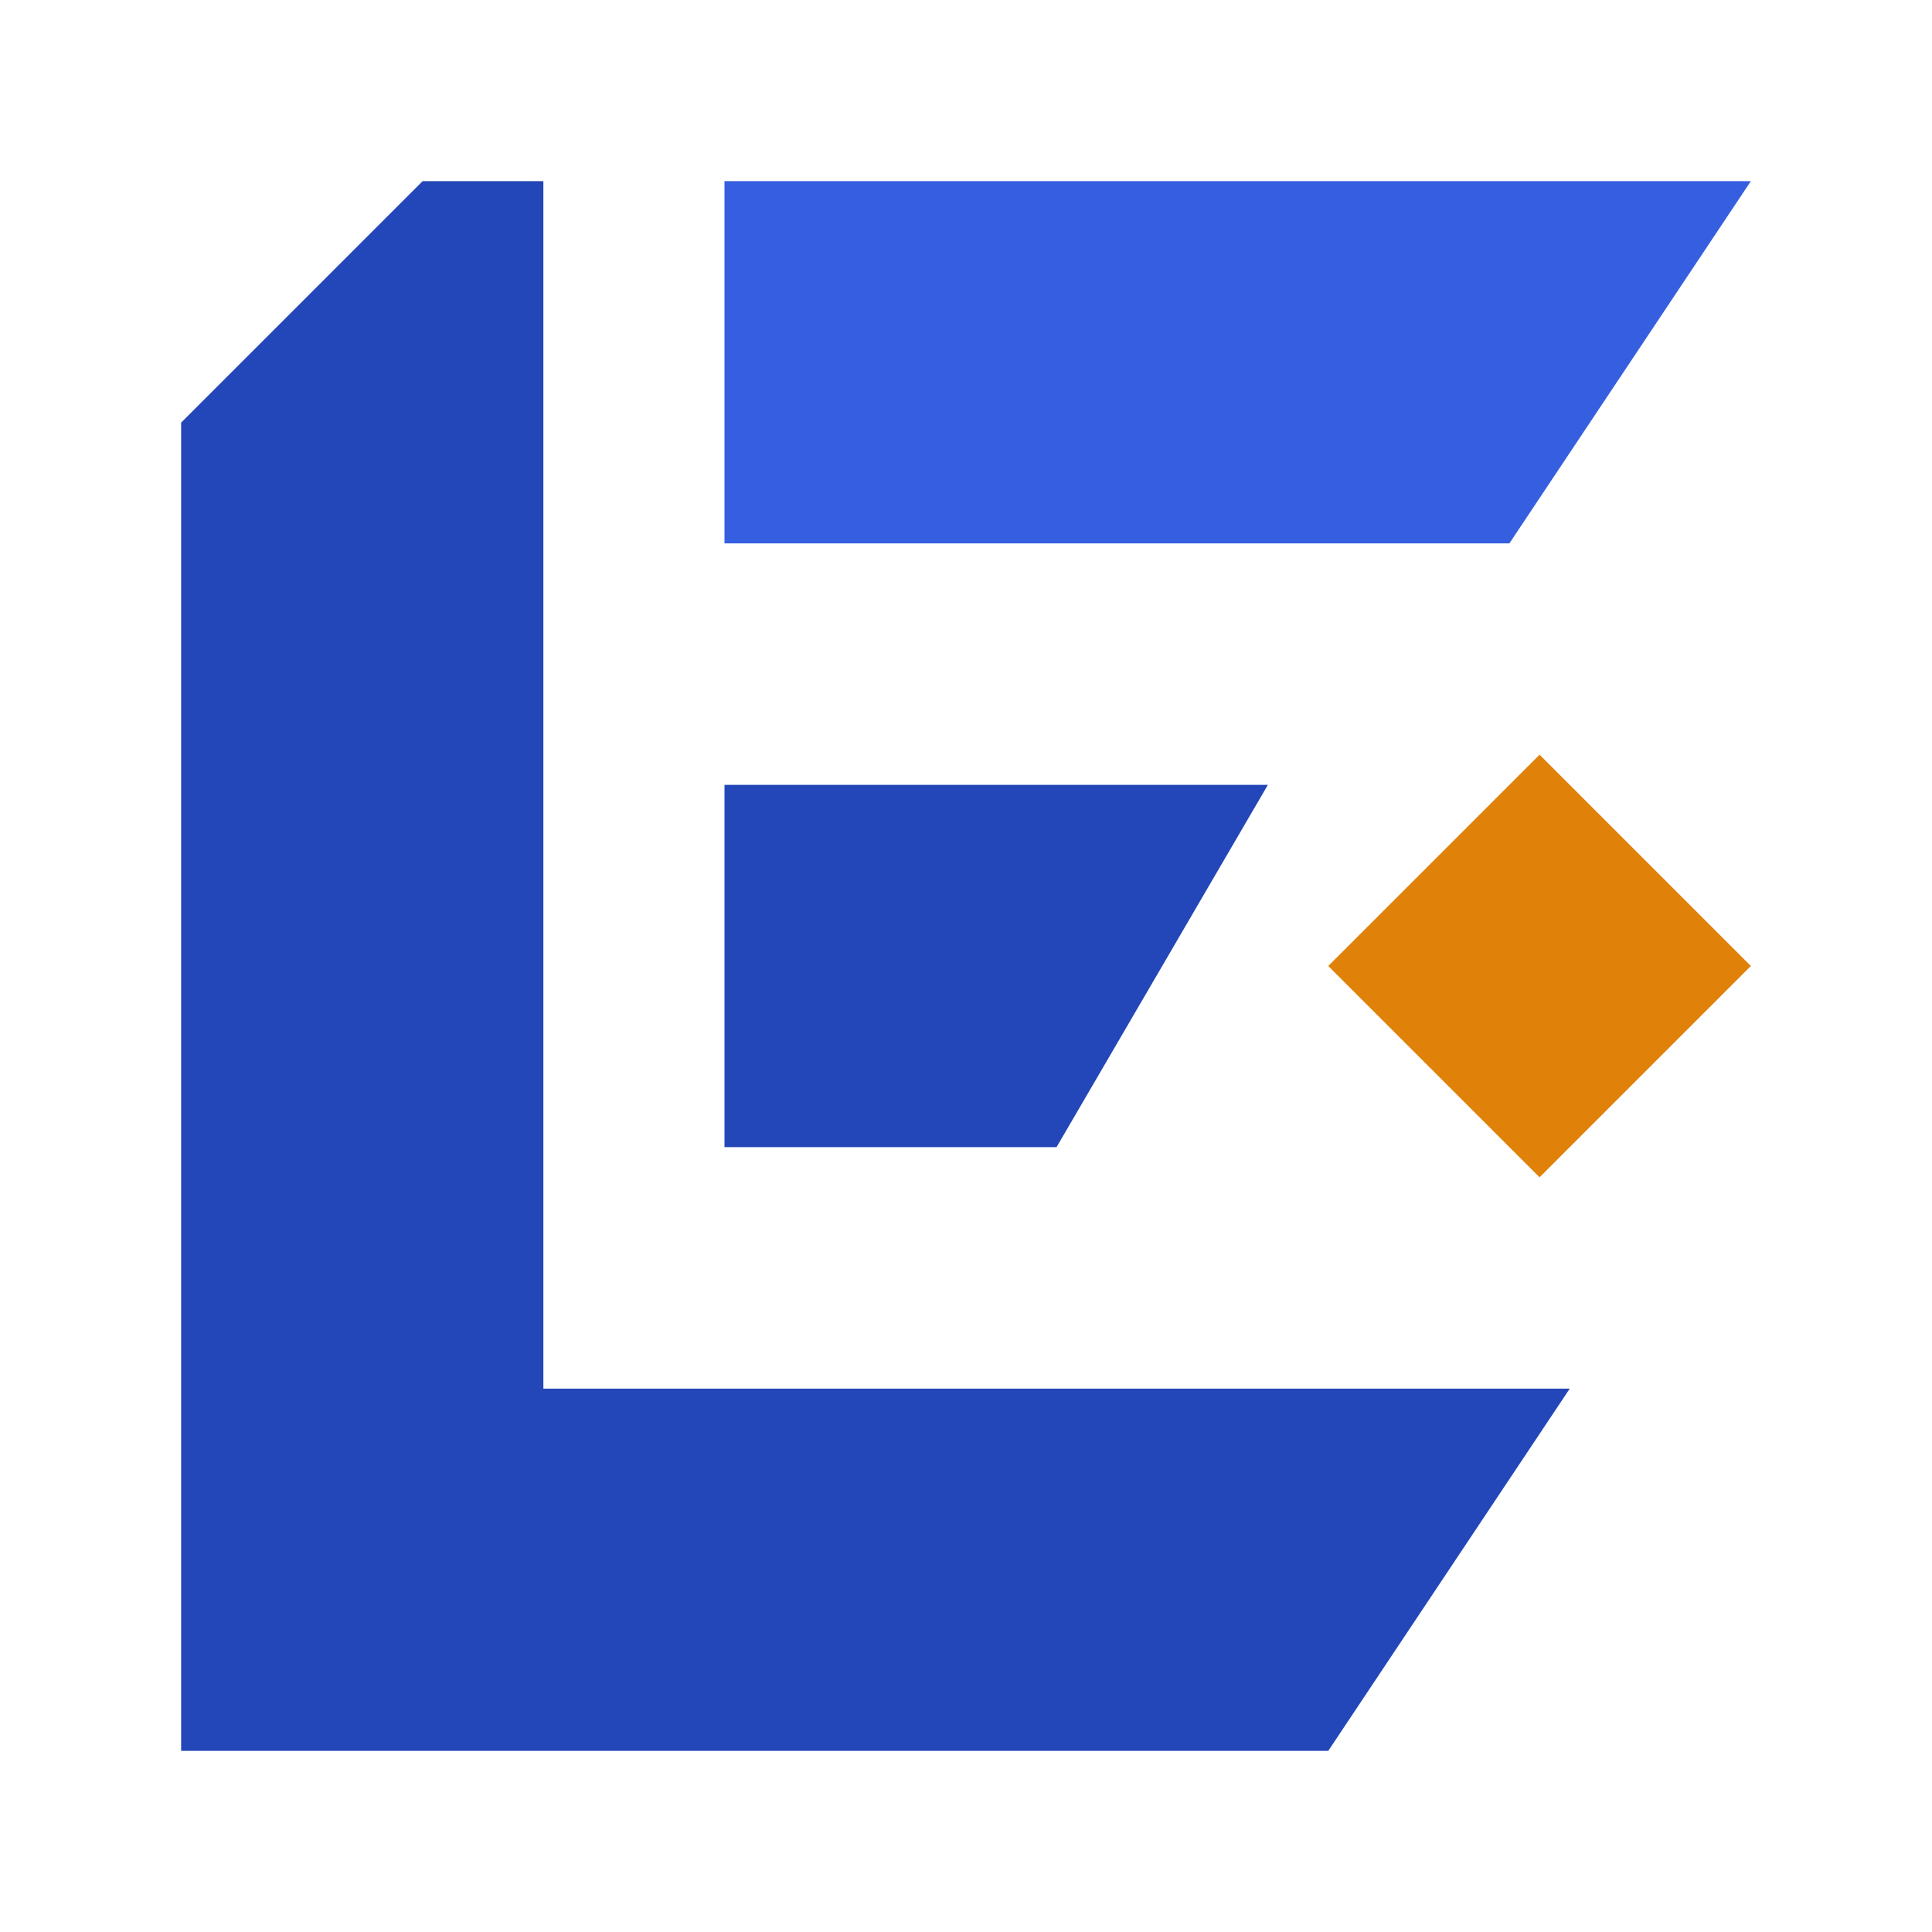
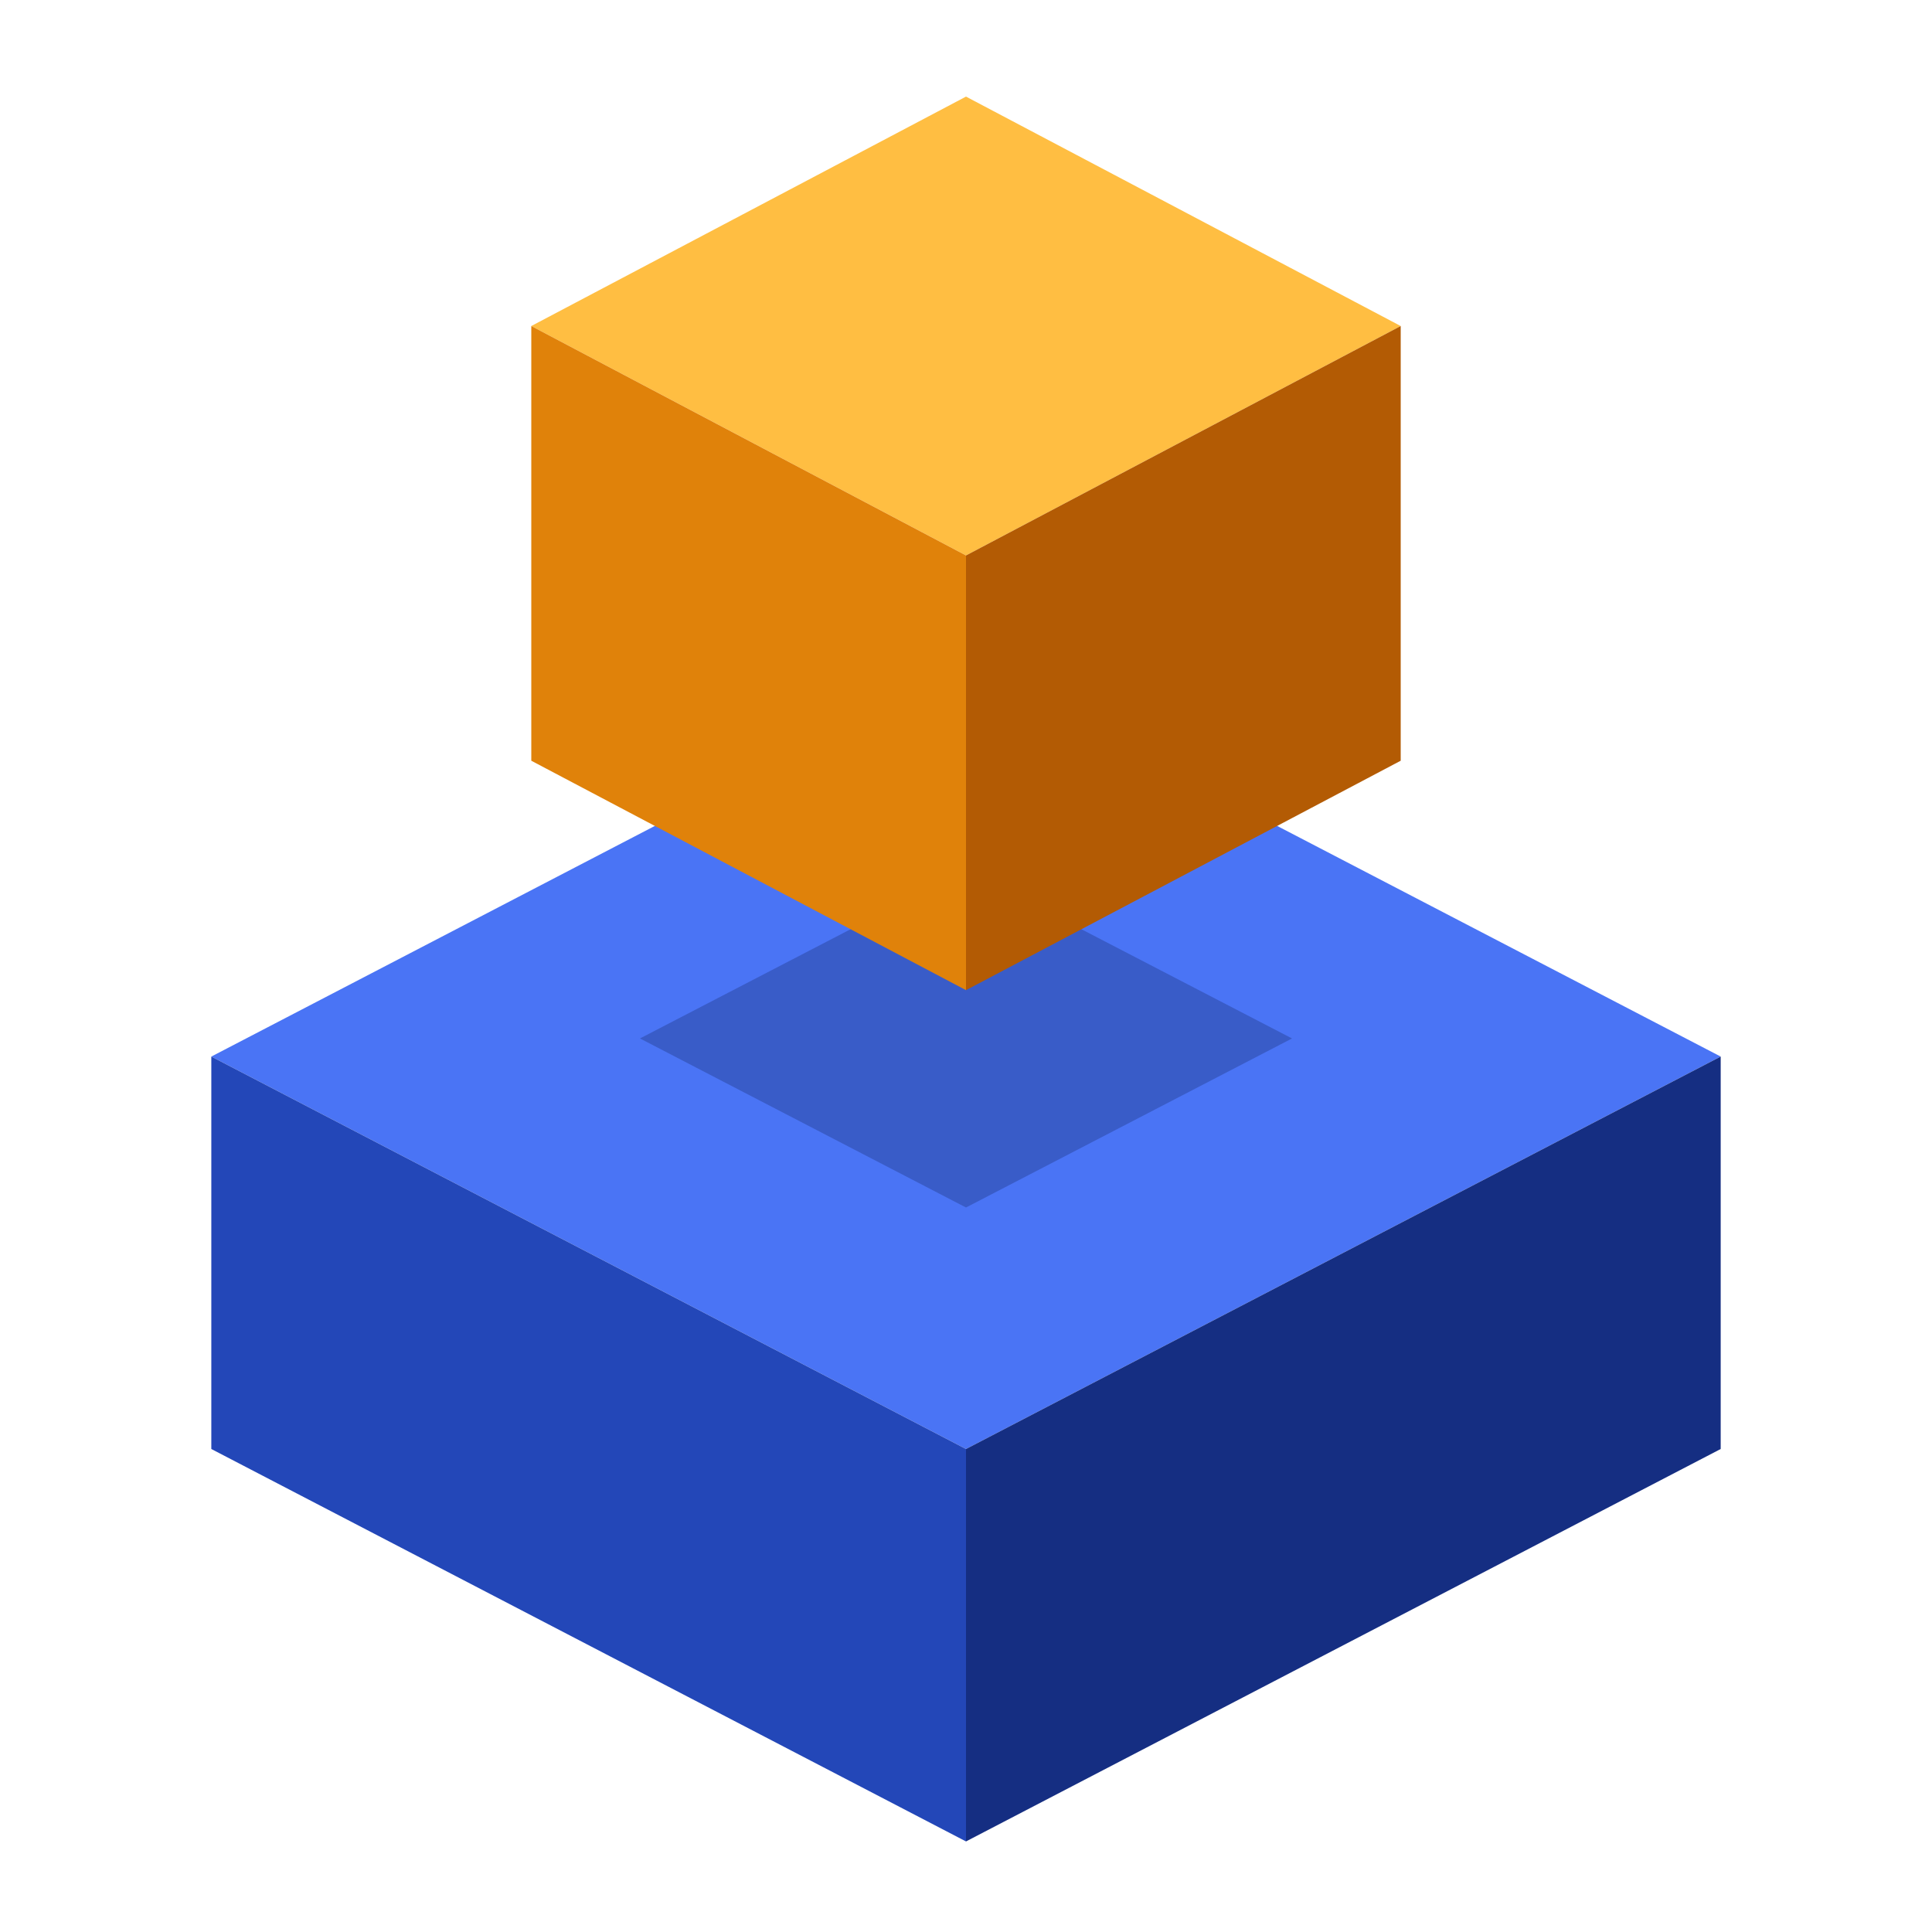
<svg xmlns="http://www.w3.org/2000/svg" viewBox="0 0 32 32" fill="none">
  <style>
- 		.m-principal { fill: #2347B8; }
- 		.m-asa { fill: #355EE0; }
- 		.m-marco { fill: #E0820A; }
+ 		.b-topo { fill: #4A74F5; }
+ 		.b-esq { fill: #2347B8; }
+ 		.b-dir { fill: #152E82; }
+ 		.b-sombra { fill: #0D1C52; opacity: 0.28; }
+ 		.c-topo { fill: #FFBE42; }
+ 		.c-esq { fill: #E0820A; }
+ 		.c-dir { fill: #B35B04; }
		@media (prefers-color-scheme: dark) {
- 			.m-principal { fill: #6D93FF; }
- 			.m-asa { fill: #95B3FF; }
- 			.m-marco { fill: #F5A623; }
+ 			.b-topo { fill: #9BB8FF; }
+ 			.b-esq { fill: #6D93FF; }
+ 			.b-dir { fill: #4469D9; }
+ 			.b-sombra { fill: #0B1226; opacity: 0.36; }
+ 			.c-topo { fill: #FFD97D; }
+ 			.c-esq { fill: #F5A623; }
+ 			.c-dir { fill: #C97706; }
		}
	</style>
-   <path class="m-principal" d="M3 7 L7 3 H9 V23 H26 L22 29 H3 Z" />
-   <path class="m-asa" d="M12 3 H29 L25 9 H12 Z" />
-   <path class="m-principal" d="M12 13 H21 L17.5 19 H12 Z" />
-   <path class="m-marco" d="M25.5 12.5 L29 16 L25.5 19.5 L22 16 Z" />
+   <path class="b-topo" d="M16 11 L28.5 17.5 L16 24 L3.5 17.5 Z" />
+   <path class="b-esq" d="M3.5 17.5 L16 24 V30.5 L3.5 24 Z" />
+   <path class="b-dir" d="M28.5 17.5 L16 24 V30.5 L28.5 24 Z" />
+   <path class="b-sombra" d="M16 14.4 L21.4 17.2 L16 20 L10.6 17.2 Z" />
+   <path class="c-topo" d="M16 1.6 L23.2 5.4 L16 9.2 L8.8 5.4 Z" />
+   <path class="c-esq" d="M8.8 5.4 L16 9.2 V16.4 L8.8 12.6 Z" />
+   <path class="c-dir" d="M23.2 5.4 L16 9.2 V16.4 L23.2 12.6 Z" />
</svg>
